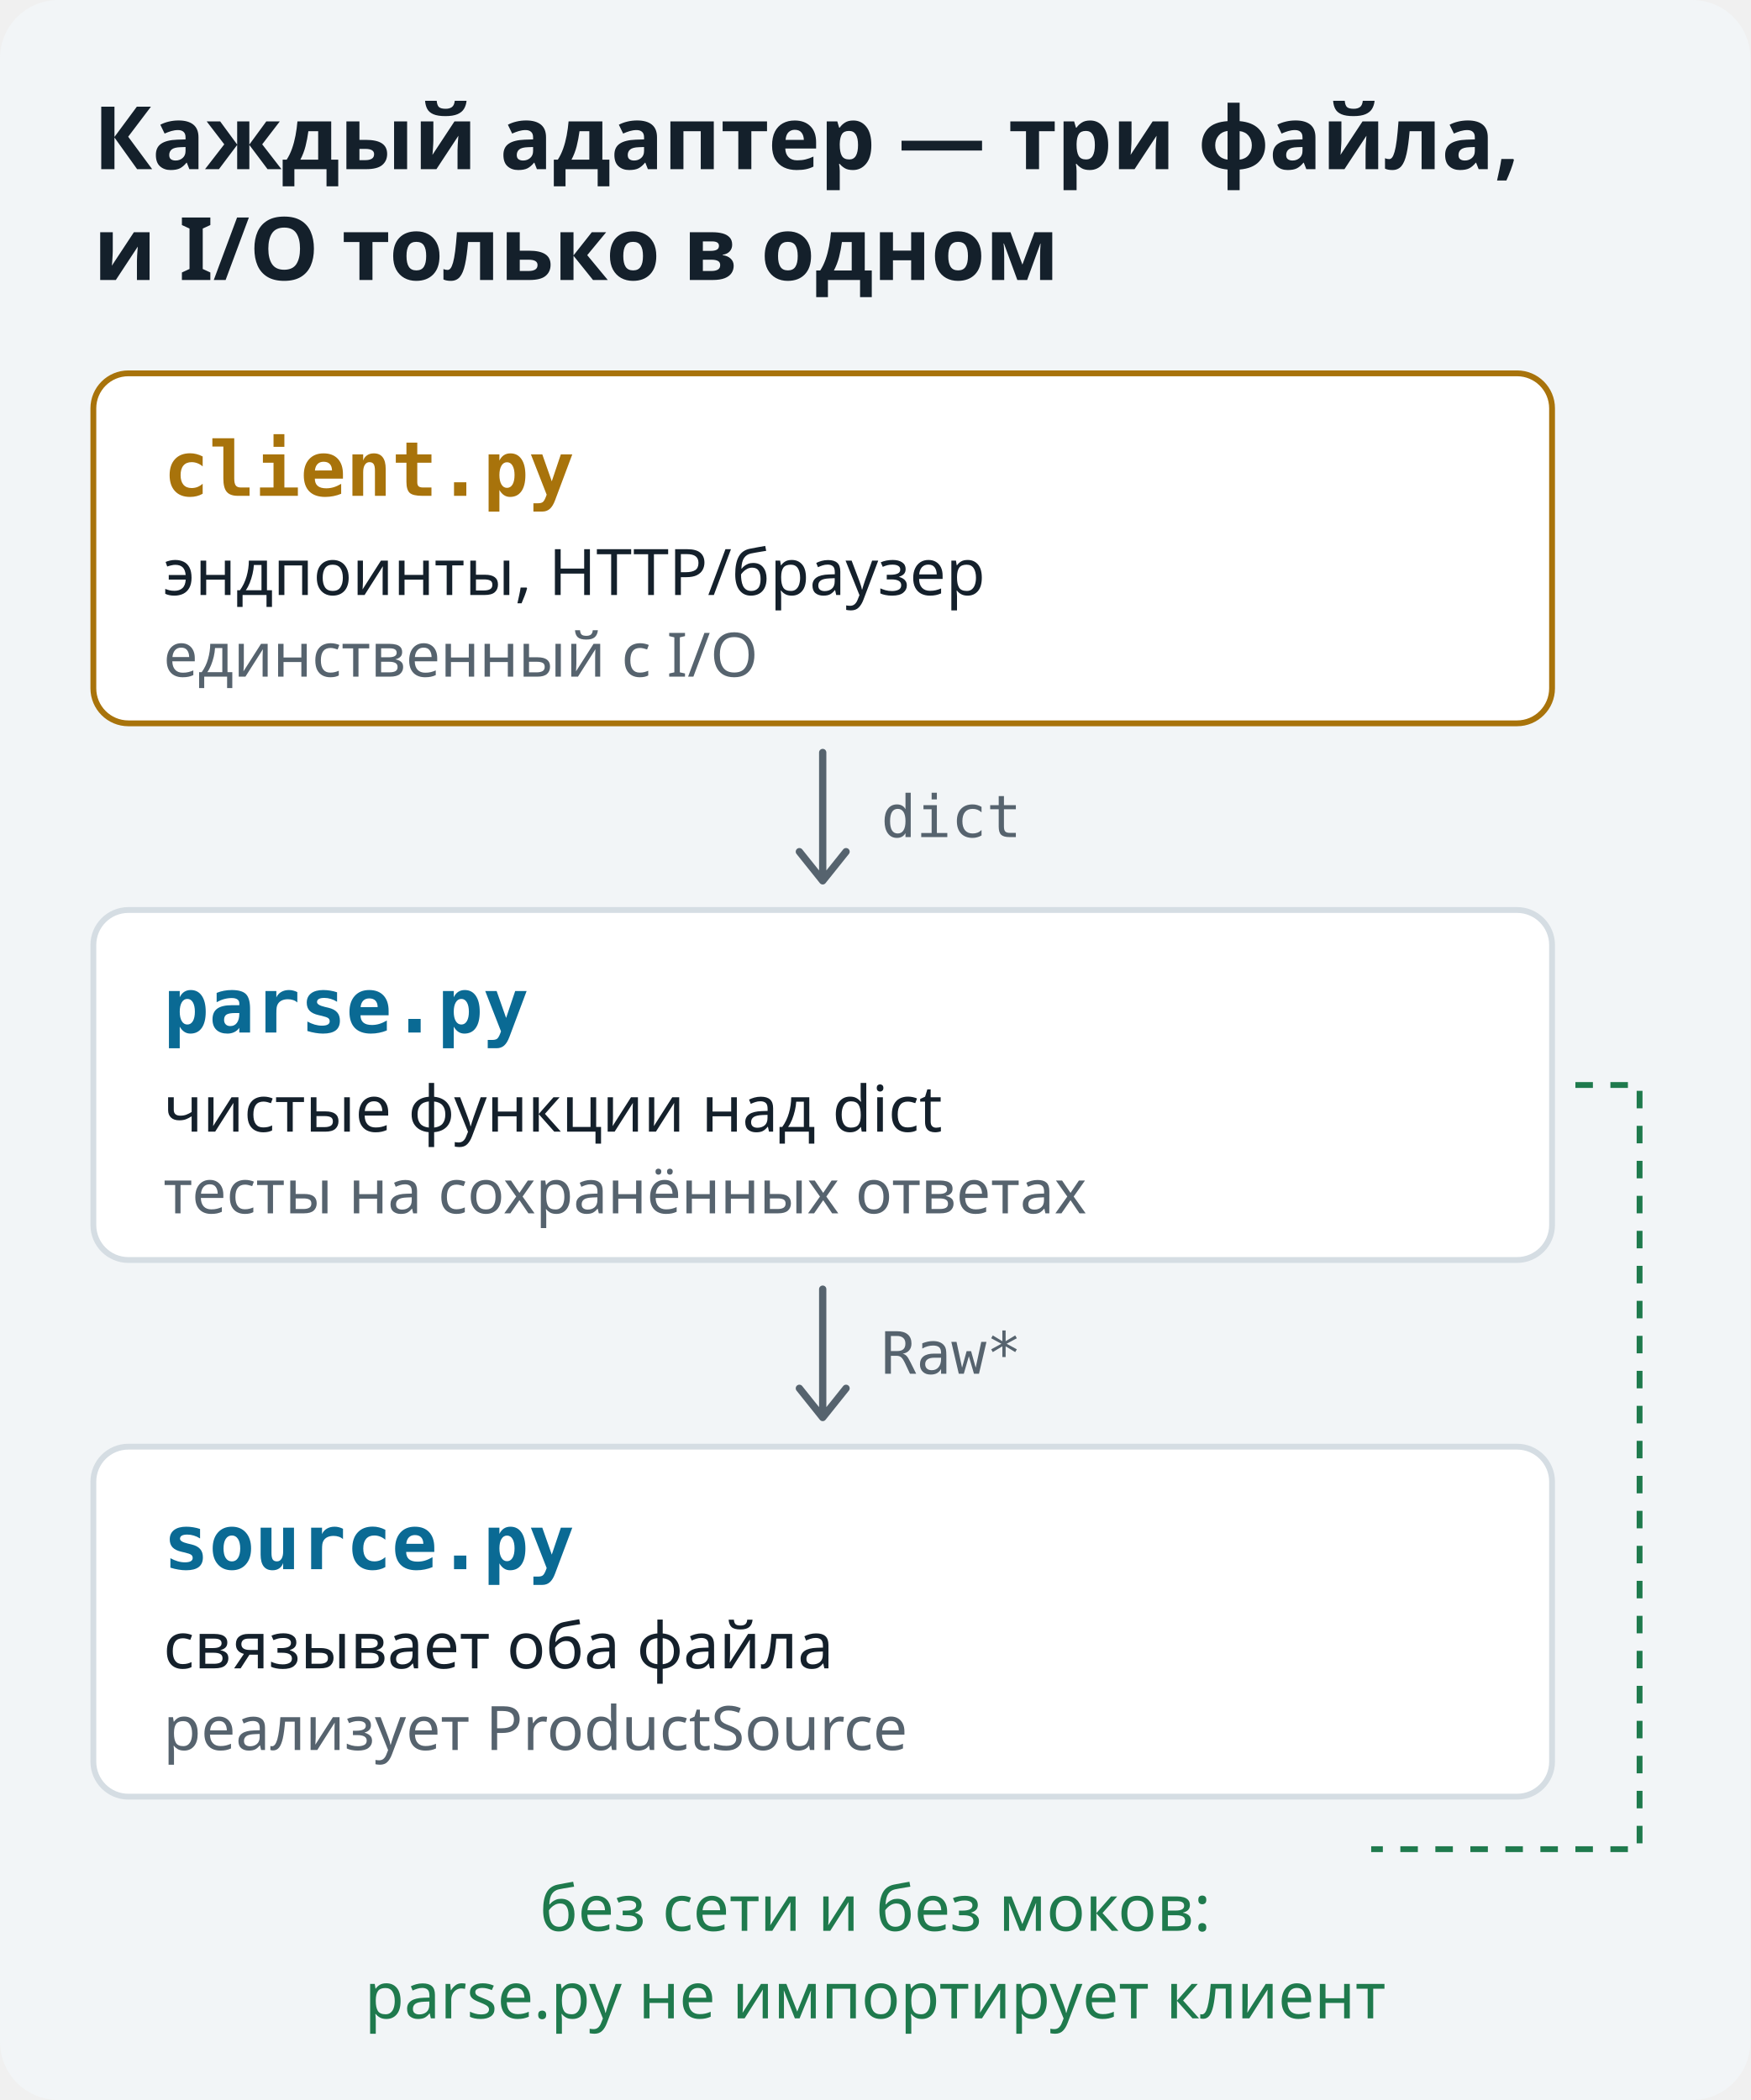
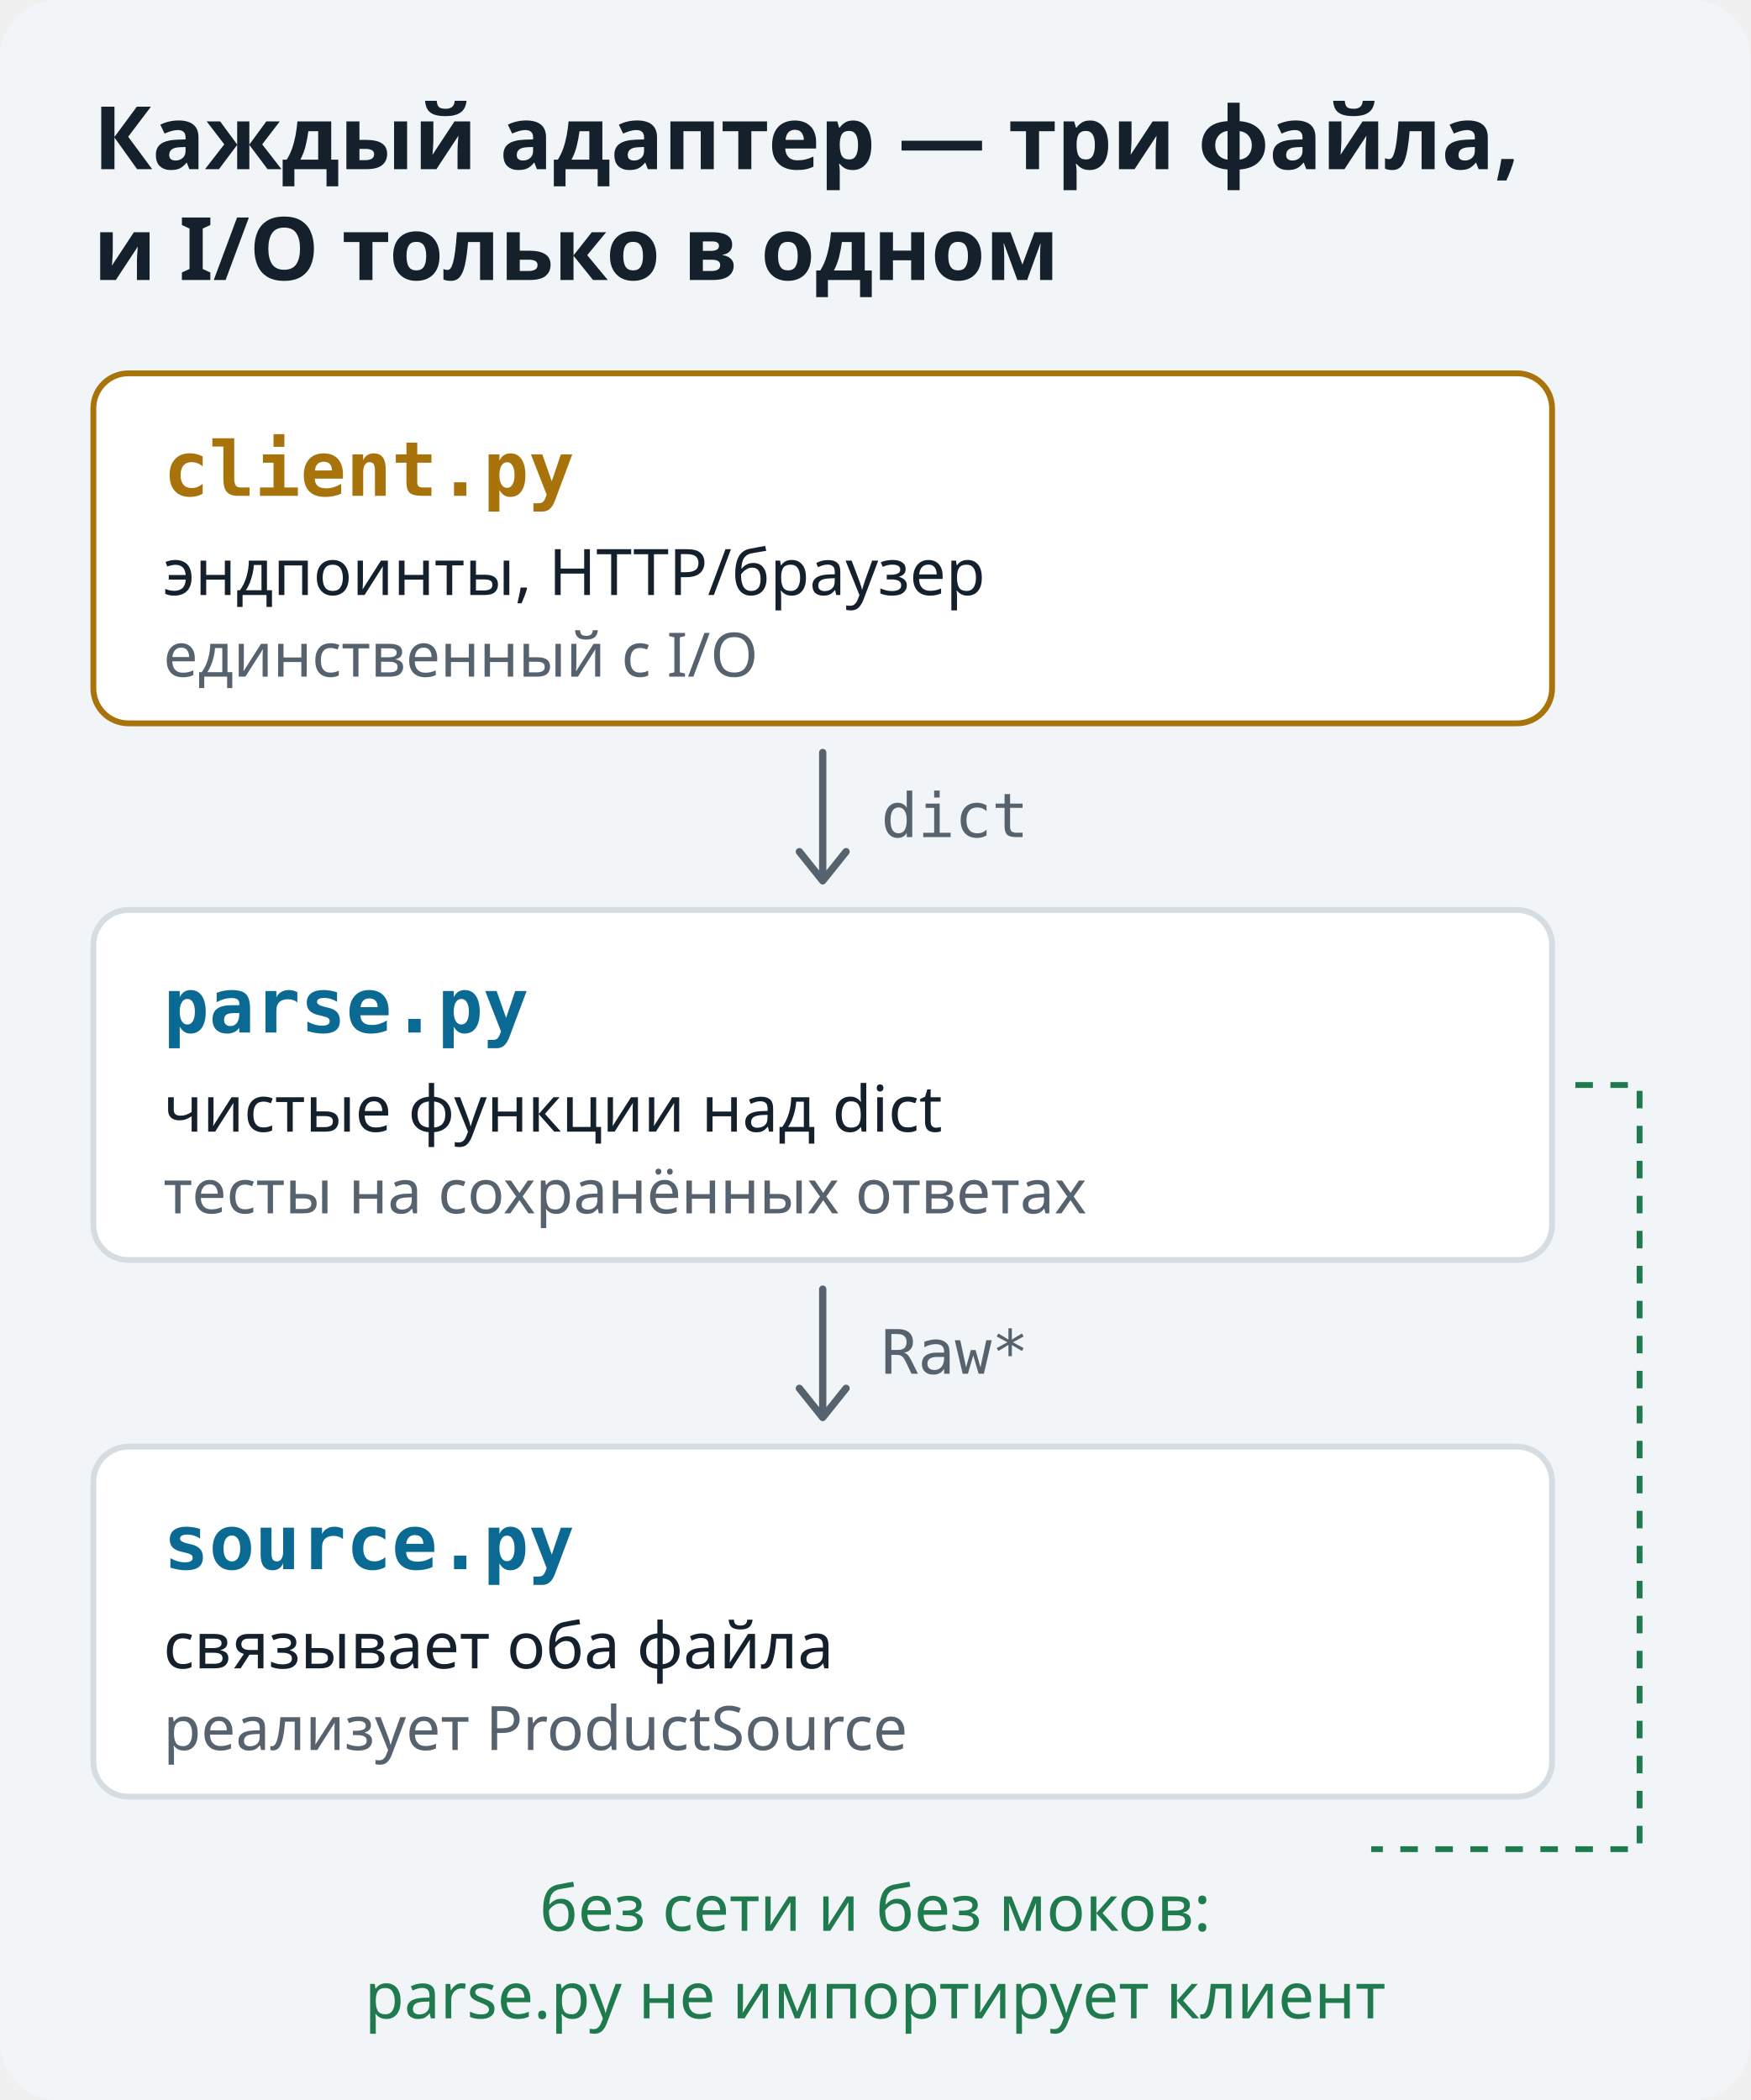
<svg xmlns="http://www.w3.org/2000/svg" width="600" height="720" viewBox="0 0 600 720" role="img" aria-labelledby="title desc">
  <rect width="600" height="720" rx="20" fill="#F2F5F7" />
  <text x="32" y="58" font-family="-apple-system, BlinkMacSystemFont, 'Segoe UI', 'Noto Sans', sans-serif" font-size="30" fill="#14202B" font-weight="700" xml:space="preserve">Каждый адаптер — три файла,</text>
  <text x="32" y="96" font-family="-apple-system, BlinkMacSystemFont, 'Segoe UI', 'Noto Sans', sans-serif" font-size="30" fill="#14202B" font-weight="700" xml:space="preserve">и I/O только в одном</text>
  <rect x="32" y="128" width="500" height="120" rx="12" fill="#FFFFFF" stroke="#A8730B" stroke-width="2" />
  <text x="56" y="170" font-family="ui-monospace, SFMono-Regular, Menlo, Consolas, 'DejaVu Sans Mono', monospace" font-size="26" fill="#A8730B" font-weight="700" xml:space="preserve">client.py</text>
  <text x="56" y="204" font-family="-apple-system, BlinkMacSystemFont, 'Segoe UI', 'Noto Sans', sans-serif" font-size="22" fill="#14202B" xml:space="preserve">эндпоинты, HTTP/браузер</text>
  <text x="56" y="232" font-family="-apple-system, BlinkMacSystemFont, 'Segoe UI', 'Noto Sans', sans-serif" font-size="21" fill="#56636E" xml:space="preserve">единственный с I/O</text>
  <rect x="32" y="312" width="500" height="120" rx="12" fill="#FFFFFF" stroke="#D5DDE3" stroke-width="2" />
  <text x="56" y="354" font-family="ui-monospace, SFMono-Regular, Menlo, Consolas, 'DejaVu Sans Mono', monospace" font-size="26" fill="#0A6A94" font-weight="700" xml:space="preserve">parse.py</text>
  <text x="56" y="388" font-family="-apple-system, BlinkMacSystemFont, 'Segoe UI', 'Noto Sans', sans-serif" font-size="22" fill="#14202B" xml:space="preserve">чистые функции над dict</text>
  <text x="56" y="416" font-family="-apple-system, BlinkMacSystemFont, 'Segoe UI', 'Noto Sans', sans-serif" font-size="21" fill="#56636E" xml:space="preserve">тесты на сохранённых ответах</text>
  <rect x="32" y="496" width="500" height="120" rx="12" fill="#FFFFFF" stroke="#D5DDE3" stroke-width="2" />
  <text x="56" y="538" font-family="ui-monospace, SFMono-Regular, Menlo, Consolas, 'DejaVu Sans Mono', monospace" font-size="26" fill="#0A6A94" font-weight="700" xml:space="preserve">source.py</text>
  <text x="56" y="572" font-family="-apple-system, BlinkMacSystemFont, 'Segoe UI', 'Noto Sans', sans-serif" font-size="22" fill="#14202B" xml:space="preserve">связывает оба файла</text>
  <text x="56" y="600" font-family="-apple-system, BlinkMacSystemFont, 'Segoe UI', 'Noto Sans', sans-serif" font-size="21" fill="#56636E" xml:space="preserve">реализует ProductSource</text>
  <path d="M282 258 V302 M274 292 L282 302 L290 292" stroke="#56636E" stroke-width="2.5" fill="none" stroke-linecap="round" stroke-linejoin="round" />
-   <text x="302" y="287" font-family="ui-monospace, SFMono-Regular, Menlo, Consolas, 'DejaVu Sans Mono', monospace" font-size="20" fill="#56636E" xml:space="preserve">dict</text>
+   <text x="302" y="287" font-family="ui-monospace, SFMono-Regular, Menlo, Consolas, 'DejaVu Sans Mono', monospace" font-size="21" fill="#56636E" xml:space="preserve">dict</text>
  <path d="M282 442 V486 M274 476 L282 486 L290 476" stroke="#56636E" stroke-width="2.5" fill="none" stroke-linecap="round" stroke-linejoin="round" />
-   <text x="302" y="471" font-family="ui-monospace, SFMono-Regular, Menlo, Consolas, 'DejaVu Sans Mono', monospace" font-size="20" fill="#56636E" xml:space="preserve">Raw*</text>
+   <text x="302" y="471" font-family="ui-monospace, SFMono-Regular, Menlo, Consolas, 'DejaVu Sans Mono', monospace" font-size="21" fill="#56636E" xml:space="preserve">Raw*</text>
  <path d="M540 372 H562 V634 H470" stroke="#1F7A4D" stroke-width="2" fill="none" stroke-dasharray="6 6" />
  <text x="300" y="662" font-family="-apple-system, BlinkMacSystemFont, 'Segoe UI', 'Noto Sans', sans-serif" font-size="22" fill="#1F7A4D" text-anchor="middle" xml:space="preserve">без сети и без моков:</text>
  <text x="300" y="692" font-family="-apple-system, BlinkMacSystemFont, 'Segoe UI', 'Noto Sans', sans-serif" font-size="22" fill="#1F7A4D" text-anchor="middle" xml:space="preserve">parse.py не импортирует клиент</text>
</svg>
